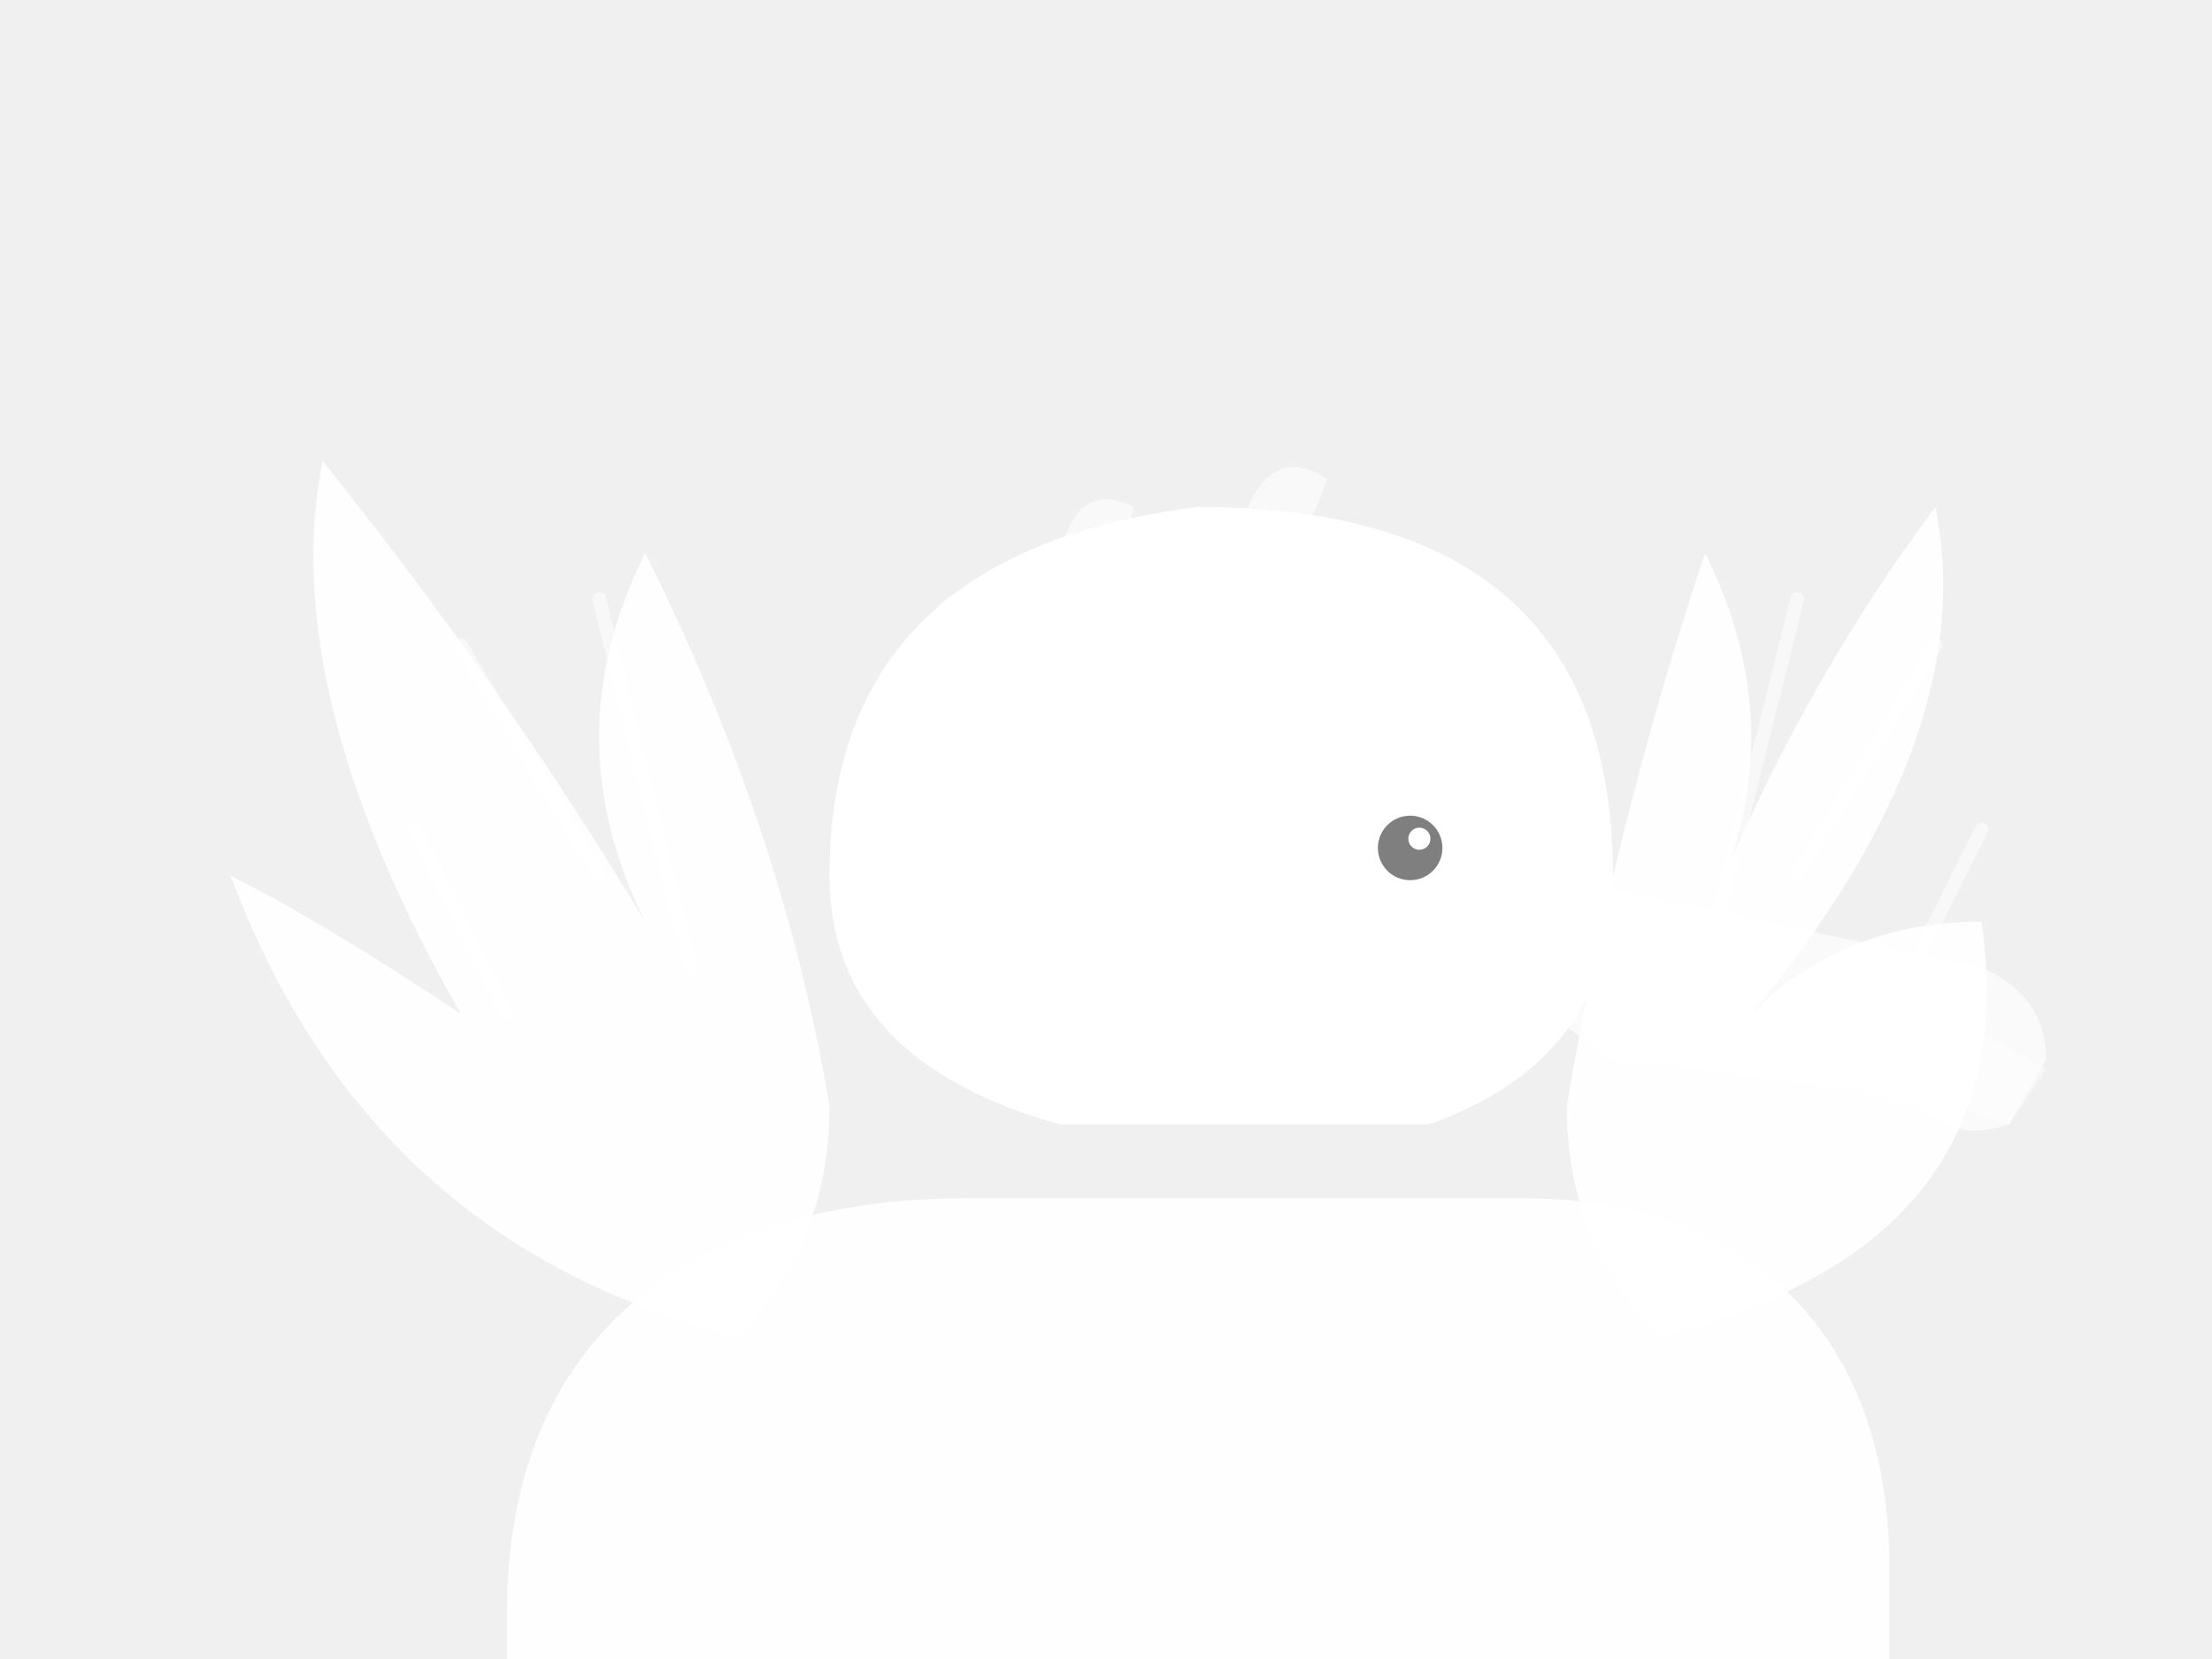
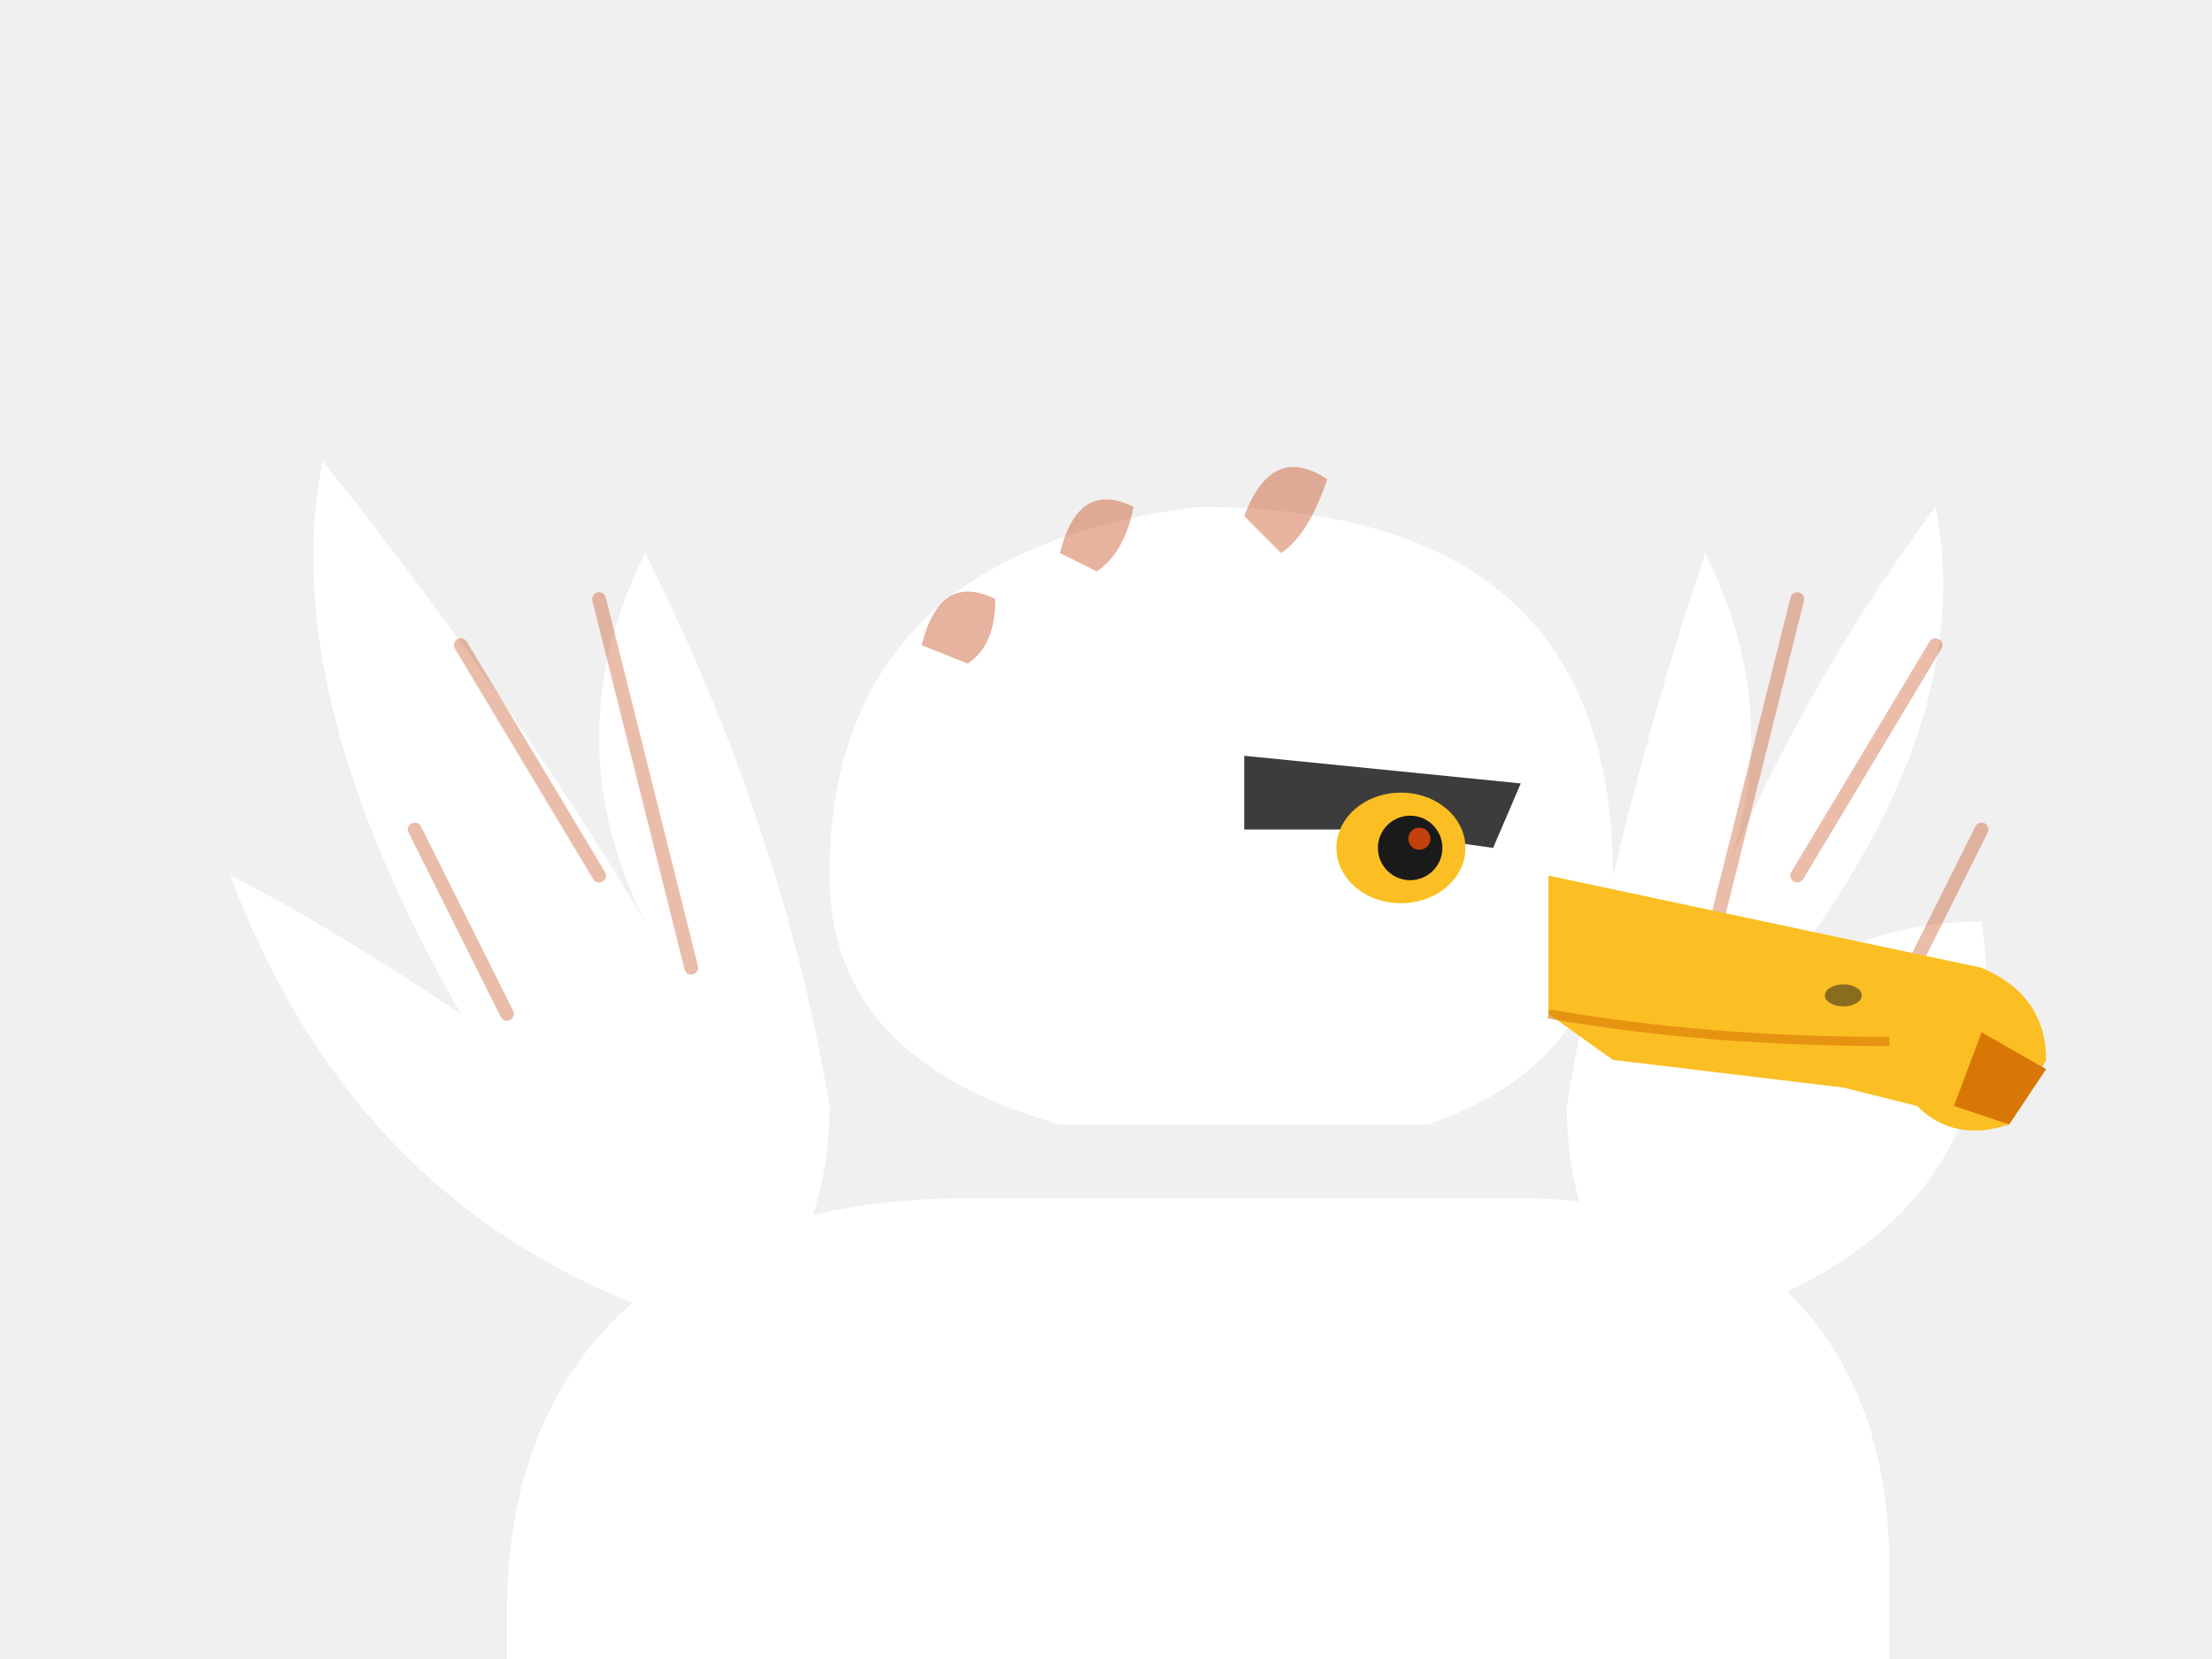
<svg xmlns="http://www.w3.org/2000/svg" viewBox="0 0 240 180" width="480" height="360">
-   <path d="M 55 175 C 55 145, 75 130, 105 130 L 165 130 C 190 130, 205 145, 205 170 L 205 180 L 55 180 Z" fill="#fff" opacity="0.9" />
-   <path d="M 80 145 Q 40 135, 25 95 Q 35 100, 50 110 Q 30 75, 35 50 Q 55 75, 70 100 Q 60 80, 70 60 Q 85 90, 90 120 Q 90 135, 80 145 Z" fill="#fff" opacity="0.9" />
-   <path d="M 45 90 L 55 110 M 50 70 L 65 95 M 65 65 L 75 105" stroke="#fff" stroke-width="1.5" opacity="0.5" fill="none" stroke-linecap="round" />
-   <path d="M 180 145 Q 220 135, 215 100 Q 200 100, 190 110 Q 215 80, 210 55 Q 195 75, 185 100 Q 195 80, 185 60 Q 175 90, 170 120 Q 170 135, 180 145 Z" fill="#fff" opacity="0.9" />
-   <path d="M 215 90 L 205 110 M 210 70 L 195 95 M 195 65 L 185 105" stroke="#fff" stroke-width="1.5" opacity="0.5" fill="none" stroke-linecap="round" />
-   <path d="M 90 95 Q 90 60, 130 55 Q 175 55, 175 95 Q 175 115, 155 122 L 115 122 Q 90 115, 90 95 Z" fill="#FFFFFF" />
-   <path d="M 100 70 Q 102 62, 108 65 Q 108 70, 105 72 Z" fill="#fff" opacity="0.6" />
-   <path d="M 115 60 Q 117 52, 123 55 Q 122 60, 119 62 Z" fill="#fff" opacity="0.6" />
-   <path d="M 135 56 Q 138 48, 144 52 Q 142 58, 139 60 Z" fill="#fff" opacity="0.6" />
-   <path d="M 135 82 L 165 85 L 162 92 L 148 90 L 135 90 Z" fill="#fff" opacity="0.4" />
-   <ellipse cx="152" cy="92" rx="7" ry="6" fill="#fff" opacity="0.7" />
-   <circle cx="153" cy="92" r="3.5" fill="#000" opacity="0.5" />
-   <circle cx="154" cy="91" r="1.2" fill="#FFFFFF" />
-   <path d="M 168 95 L 215 105 Q 222 108, 222 115 L 218 122 Q 212 124, 208 120 L 200 118 L 175 115 L 168 110 Z" fill="#fff" opacity="0.65" />
-   <path d="M 215 112 L 222 116 L 218 122 L 212 120 Z" fill="#fff" opacity="0.45" />
-   <path d="M 168 110 Q 185 113, 205 113" stroke="#fff" stroke-width="1" opacity="0.35" fill="none" />
+   <path d="M 55 175 C 55 145, 75 130, 105 130 L 165 130 C 190 130, 205 145, 205 170 L 205 180 L 55 180 Z" fill="#fff" />
+   <path d="M 80 145                Q 40 135, 25 95                Q 35 100, 50 110                Q 30 75, 35 50                Q 55 75, 70 100                Q 60 80, 70 60                Q 85 90, 90 120                Q 90 135, 80 145 Z" fill="#fff" />
+   <path d="M 45 90 L 55 110 M 50 70 L 65 95 M 65 65 L 75 105" stroke="#C2410C" stroke-width="1.5" opacity="0.35" fill="none" stroke-linecap="round" />
+   <path d="M 180 145                Q 220 135, 215 100                Q 200 100, 190 110                Q 215 80, 210 55                Q 195 75, 185 100                Q 195 80, 185 60                Q 175 90, 170 120                Q 170 135, 180 145 Z" fill="#fff" />
+   <path d="M 215 90 L 205 110 M 210 70 L 195 95 M 195 65 L 185 105" stroke="#C2410C" stroke-width="1.5" opacity="0.35" fill="none" stroke-linecap="round" />
+   <path d="M 90 95                Q 90 60, 130 55                Q 175 55, 175 95                Q 175 115, 155 122                L 115 122                Q 90 115, 90 95 Z" fill="#fff" />
+   <path d="M 100 70 Q 102 62, 108 65 Q 108 70, 105 72 Z" fill="#C2410C" opacity="0.4" />
+   <path d="M 115 60 Q 117 52, 123 55 Q 122 60, 119 62 Z" fill="#C2410C" opacity="0.4" />
+   <path d="M 135 56 Q 138 48, 144 52 Q 142 58, 139 60 Z" fill="#C2410C" opacity="0.4" />
+   <path d="M 135 82 L 165 85 L 162 92 L 148 90 L 135 90 Z" fill="#1A1A1A" opacity="0.85" />
+   <ellipse cx="152" cy="92" rx="7" ry="6" fill="#FBBF24" />
+   <circle cx="153" cy="92" r="3.5" fill="#1A1A1A" />
+   <circle cx="154" cy="91" r="1.2" fill="#C2410C" />
+   <path d="M 168 95                L 215 105                Q 222 108, 222 115                L 218 122                Q 212 124, 208 120                L 200 118                L 175 115                L 168 110 Z" fill="#FBBF24" />
+   <path d="M 215 112 L 222 116 L 218 122 L 212 120 Z" fill="#D97706" />
+   <ellipse cx="200" cy="108" rx="2" ry="1.2" fill="#1A1A1A" opacity="0.5" />
+   <path d="M 168 110 Q 185 113, 205 113" stroke="#D97706" stroke-width="1" opacity="0.6" fill="none" />
</svg>
